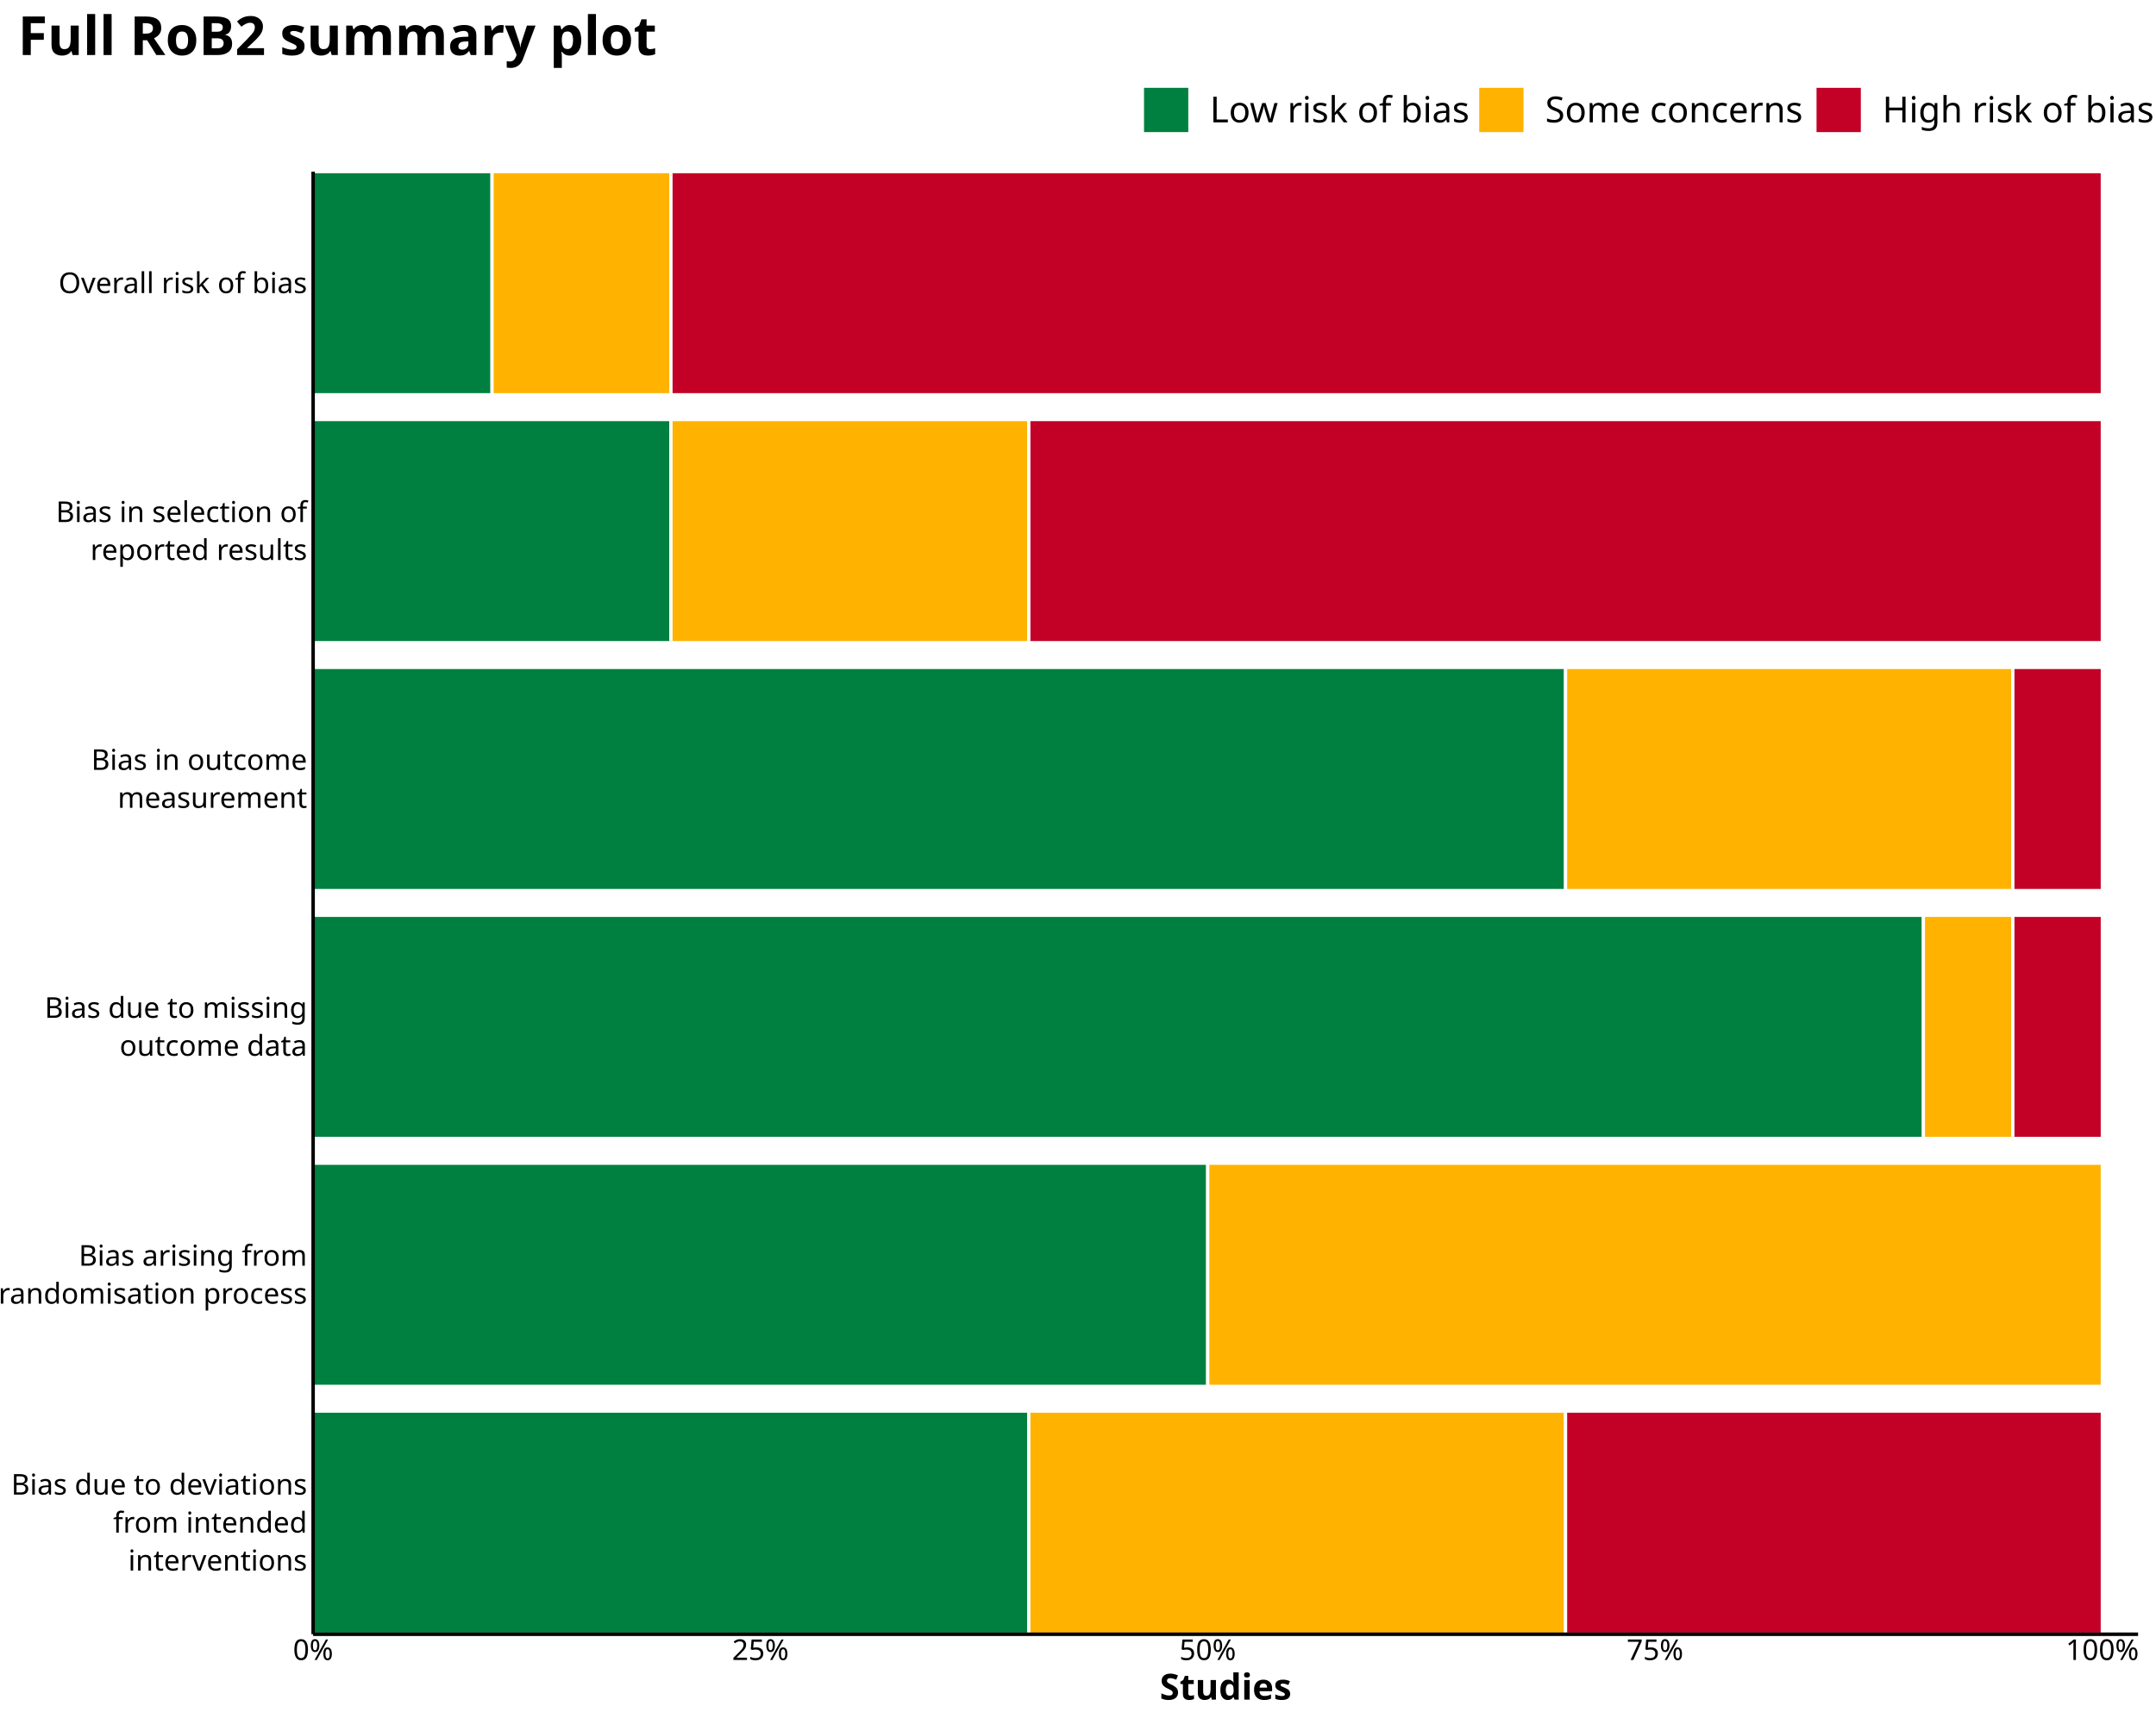
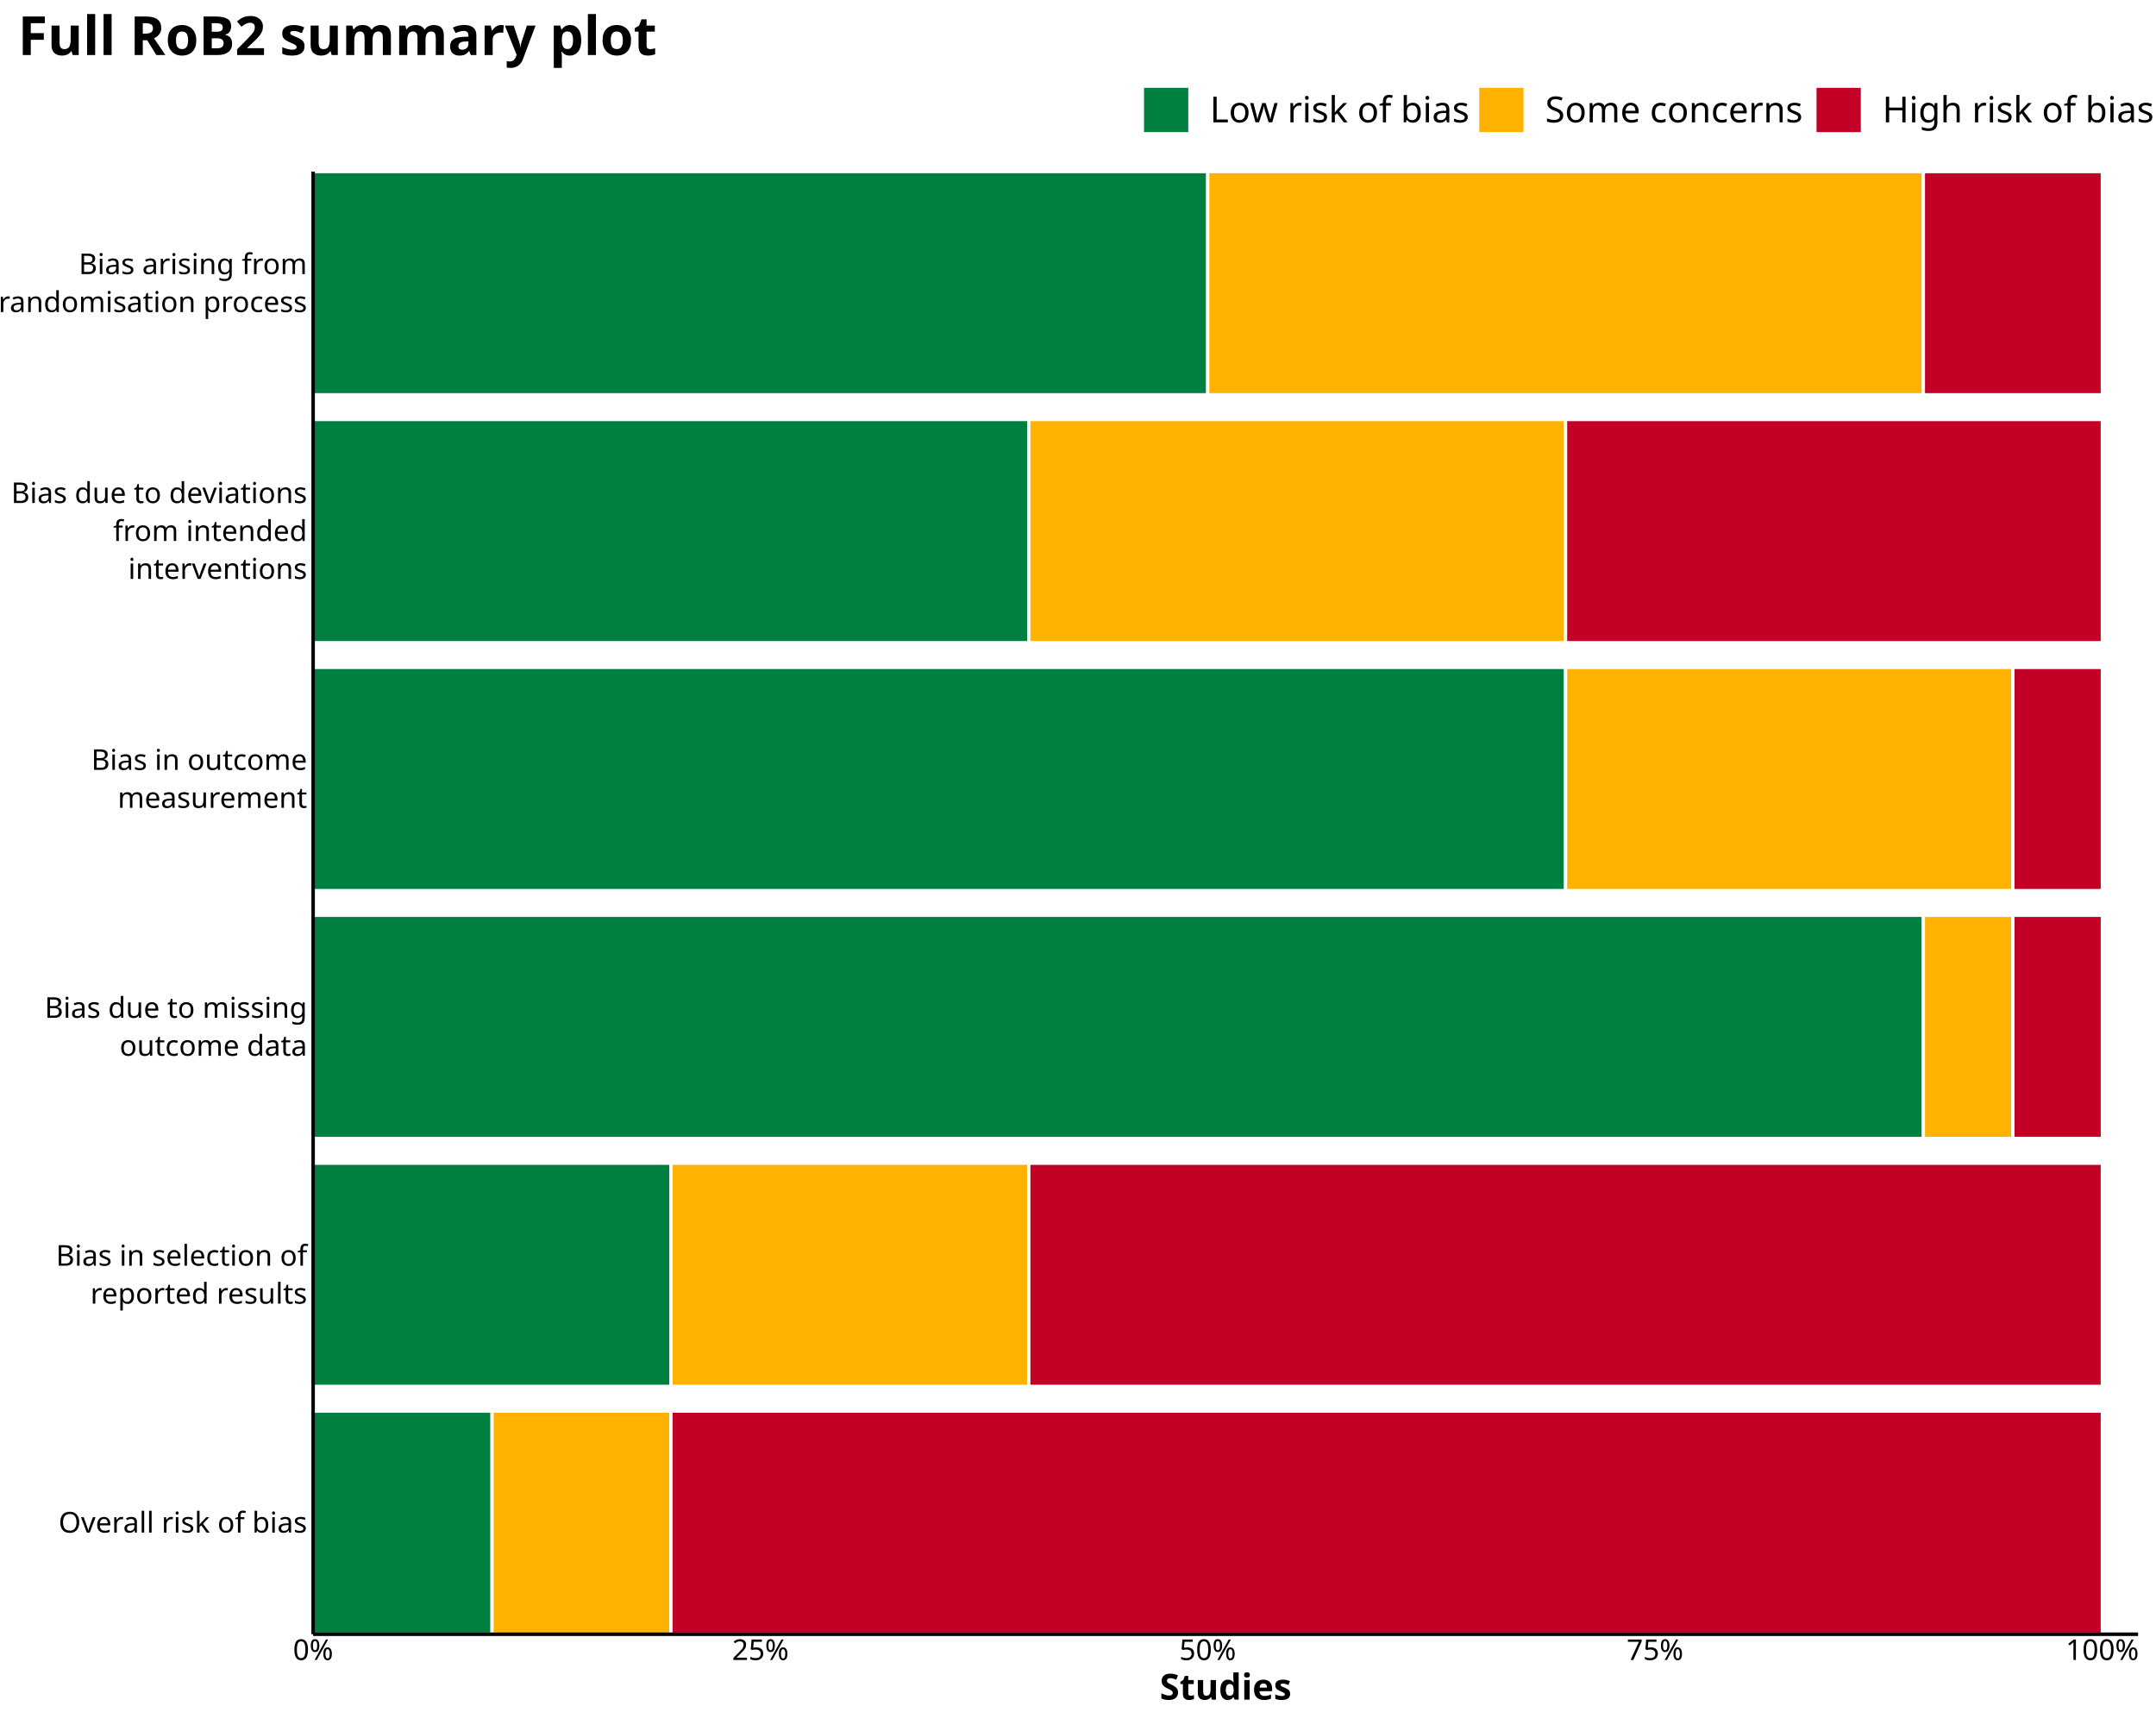
<svg xmlns="http://www.w3.org/2000/svg" class="svglite" data-engine-version="2.0" width="720.00pt" height="576.00pt" viewBox="0 0 720.00 576.00">
  <defs>
    <style type="text/css">
    .svglite line, .svglite polyline, .svglite polygon, .svglite path, .svglite rect, .svglite circle {
      fill: none;
      stroke: #000000;
      stroke-linecap: round;
      stroke-linejoin: round;
      stroke-miterlimit: 10.00;
    }
  </style>
  </defs>
  <rect width="100%" height="100%" style="stroke: none; fill: #FFFFFF;" />
  <defs>
    <clipPath id="cpMC4wMHw3MjAuMDB8MC4wMHw1NzYuMDA=">
      <rect x="0.00" y="0.00" width="720.00" height="576.00" />
    </clipPath>
  </defs>
  <g clip-path="url(#cpMC4wMHw3MjAuMDB8MC4wMHw1NzYuMDA=)">
    <rect x="0.00" y="0.00" width="720.00" height="576.00" style="stroke-width: 1.16; stroke: #FFFFFF; fill: #FFFFFF;" />
    <rect x="104.57" y="57.31" width="609.45" height="488.38" style="stroke-width: 1.16; stroke: none; fill: #FFFFFF;" />
-     <rect x="104.57" y="57.31" width="59.75" height="74.50" style="stroke-width: 1.07; stroke: #FFFFFF; stroke-linecap: butt; stroke-linejoin: miter; fill: #008040;" />
-     <rect x="164.32" y="57.31" width="59.75" height="74.50" style="stroke-width: 1.07; stroke: #FFFFFF; stroke-linecap: butt; stroke-linejoin: miter; fill: #FFB300;" />
-     <rect x="224.07" y="57.31" width="478.00" height="74.50" style="stroke-width: 1.07; stroke: #FFFFFF; stroke-linecap: butt; stroke-linejoin: miter; fill: #C30026;" />
-     <rect x="104.57" y="388.42" width="298.75" height="74.50" style="stroke-width: 1.07; stroke: #FFFFFF; stroke-linecap: butt; stroke-linejoin: miter; fill: #008040;" />
-     <rect x="403.32" y="388.42" width="298.75" height="74.50" style="stroke-width: 1.07; stroke: #FFFFFF; stroke-linecap: butt; stroke-linejoin: miter; fill: #FFB300;" />
-     <rect x="104.57" y="471.19" width="239.00" height="74.50" style="stroke-width: 1.07; stroke: #FFFFFF; stroke-linecap: butt; stroke-linejoin: miter; fill: #008040;" />
-     <rect x="343.57" y="471.19" width="179.25" height="74.50" style="stroke-width: 1.07; stroke: #FFFFFF; stroke-linecap: butt; stroke-linejoin: miter; fill: #FFB300;" />
-     <rect x="522.82" y="471.19" width="179.25" height="74.50" style="stroke-width: 1.07; stroke: #FFFFFF; stroke-linecap: butt; stroke-linejoin: miter; fill: #C30026;" />
+     <rect x="104.57" y="471.19" width="59.75" height="74.50" style="stroke-width: 1.07; stroke: #FFFFFF; stroke-linecap: butt; stroke-linejoin: miter; fill: #008040;" />
+     <rect x="164.32" y="471.19" width="59.75" height="74.50" style="stroke-width: 1.07; stroke: #FFFFFF; stroke-linecap: butt; stroke-linejoin: miter; fill: #FFB300;" />
+     <rect x="224.07" y="471.19" width="478.00" height="74.50" style="stroke-width: 1.07; stroke: #FFFFFF; stroke-linecap: butt; stroke-linejoin: miter; fill: #C30026;" />
+     <rect x="104.57" y="57.31" width="298.75" height="74.50" style="stroke-width: 1.07; stroke: #FFFFFF; stroke-linecap: butt; stroke-linejoin: miter; fill: #008040;" />
+     <rect x="403.32" y="57.31" width="239.00" height="74.50" style="stroke-width: 1.07; stroke: #FFFFFF; stroke-linecap: butt; stroke-linejoin: miter; fill: #FFB300;" />
+     <rect x="642.32" y="57.31" width="59.75" height="74.50" style="stroke-width: 1.07; stroke: #FFFFFF; stroke-linecap: butt; stroke-linejoin: miter; fill: #C30026;" />
+     <rect x="104.57" y="140.09" width="239.00" height="74.50" style="stroke-width: 1.07; stroke: #FFFFFF; stroke-linecap: butt; stroke-linejoin: miter; fill: #008040;" />
+     <rect x="343.57" y="140.09" width="179.25" height="74.50" style="stroke-width: 1.07; stroke: #FFFFFF; stroke-linecap: butt; stroke-linejoin: miter; fill: #FFB300;" />
+     <rect x="522.82" y="140.09" width="179.25" height="74.50" style="stroke-width: 1.07; stroke: #FFFFFF; stroke-linecap: butt; stroke-linejoin: miter; fill: #C30026;" />
    <rect x="104.57" y="305.64" width="537.75" height="74.50" style="stroke-width: 1.07; stroke: #FFFFFF; stroke-linecap: butt; stroke-linejoin: miter; fill: #008040;" />
    <rect x="642.32" y="305.64" width="29.88" height="74.50" style="stroke-width: 1.07; stroke: #FFFFFF; stroke-linecap: butt; stroke-linejoin: miter; fill: #FFB300;" />
    <rect x="672.20" y="305.64" width="29.88" height="74.50" style="stroke-width: 1.07; stroke: #FFFFFF; stroke-linecap: butt; stroke-linejoin: miter; fill: #C30026;" />
    <rect x="104.57" y="222.87" width="418.25" height="74.50" style="stroke-width: 1.07; stroke: #FFFFFF; stroke-linecap: butt; stroke-linejoin: miter; fill: #008040;" />
    <rect x="522.82" y="222.87" width="149.38" height="74.50" style="stroke-width: 1.07; stroke: #FFFFFF; stroke-linecap: butt; stroke-linejoin: miter; fill: #FFB300;" />
    <rect x="672.20" y="222.87" width="29.88" height="74.50" style="stroke-width: 1.07; stroke: #FFFFFF; stroke-linecap: butt; stroke-linejoin: miter; fill: #C30026;" />
-     <rect x="104.57" y="140.09" width="119.50" height="74.50" style="stroke-width: 1.07; stroke: #FFFFFF; stroke-linecap: butt; stroke-linejoin: miter; fill: #008040;" />
-     <rect x="224.07" y="140.09" width="119.50" height="74.50" style="stroke-width: 1.07; stroke: #FFFFFF; stroke-linecap: butt; stroke-linejoin: miter; fill: #FFB300;" />
-     <rect x="343.57" y="140.09" width="358.50" height="74.50" style="stroke-width: 1.07; stroke: #FFFFFF; stroke-linecap: butt; stroke-linejoin: miter; fill: #C30026;" />
+     <rect x="104.57" y="388.42" width="119.50" height="74.50" style="stroke-width: 1.07; stroke: #FFFFFF; stroke-linecap: butt; stroke-linejoin: miter; fill: #008040;" />
+     <rect x="224.07" y="388.42" width="119.50" height="74.50" style="stroke-width: 1.07; stroke: #FFFFFF; stroke-linecap: butt; stroke-linejoin: miter; fill: #FFB300;" />
+     <rect x="343.57" y="388.42" width="358.50" height="74.50" style="stroke-width: 1.07; stroke: #FFFFFF; stroke-linecap: butt; stroke-linejoin: miter; fill: #C30026;" />
    <polyline points="104.57,545.69 104.57,57.31 " style="stroke-width: 1.16; stroke-linecap: butt;" />
-     <text x="102.58" y="499.07" text-anchor="end" style="font-size: 9.60px; font-family: sans;" textLength="93.94px" lengthAdjust="spacingAndGlyphs">Bias due to deviations</text>
-     <text x="102.58" y="511.75" text-anchor="end" style="font-size: 9.60px; font-family: sans;" textLength="58.71px" lengthAdjust="spacingAndGlyphs">from intended</text>
-     <text x="102.58" y="524.42" text-anchor="end" style="font-size: 9.60px; font-family: sans;" textLength="54.44px" lengthAdjust="spacingAndGlyphs">interventions</text>
-     <text x="102.58" y="422.63" text-anchor="end" style="font-size: 9.60px; font-family: sans;" textLength="71.50px" lengthAdjust="spacingAndGlyphs">Bias arising from</text>
-     <text x="102.58" y="435.31" text-anchor="end" style="font-size: 9.60px; font-family: sans;" textLength="96.60px" lengthAdjust="spacingAndGlyphs">randomisation process</text>
+     <text x="102.58" y="511.75" text-anchor="end" style="font-size: 9.60px; font-family: sans;" textLength="78.97px" lengthAdjust="spacingAndGlyphs">Overall risk of bias</text>
+     <text x="102.58" y="422.63" text-anchor="end" style="font-size: 9.60px; font-family: sans;" textLength="80.05px" lengthAdjust="spacingAndGlyphs">Bias in selection of</text>
+     <text x="102.58" y="435.31" text-anchor="end" style="font-size: 9.60px; font-family: sans;" textLength="66.71px" lengthAdjust="spacingAndGlyphs">reported results</text>
    <text x="102.58" y="339.86" text-anchor="end" style="font-size: 9.60px; font-family: sans;" textLength="83.26px" lengthAdjust="spacingAndGlyphs">Bias due to missing</text>
    <text x="102.58" y="352.53" text-anchor="end" style="font-size: 9.60px; font-family: sans;" textLength="58.18px" lengthAdjust="spacingAndGlyphs">outcome data</text>
    <text x="102.58" y="257.08" text-anchor="end" style="font-size: 9.60px; font-family: sans;" textLength="68.31px" lengthAdjust="spacingAndGlyphs">Bias in outcome</text>
    <text x="102.58" y="269.75" text-anchor="end" style="font-size: 9.60px; font-family: sans;" textLength="58.71px" lengthAdjust="spacingAndGlyphs">measurement</text>
-     <text x="102.58" y="174.31" text-anchor="end" style="font-size: 9.60px; font-family: sans;" textLength="80.05px" lengthAdjust="spacingAndGlyphs">Bias in selection of</text>
-     <text x="102.58" y="186.98" text-anchor="end" style="font-size: 9.60px; font-family: sans;" textLength="66.71px" lengthAdjust="spacingAndGlyphs">reported results</text>
-     <text x="102.58" y="97.87" text-anchor="end" style="font-size: 9.60px; font-family: sans;" textLength="78.97px" lengthAdjust="spacingAndGlyphs">Overall risk of bias</text>
+     <text x="102.58" y="167.97" text-anchor="end" style="font-size: 9.60px; font-family: sans;" textLength="93.94px" lengthAdjust="spacingAndGlyphs">Bias due to deviations</text>
+     <text x="102.58" y="180.64" text-anchor="end" style="font-size: 9.60px; font-family: sans;" textLength="58.71px" lengthAdjust="spacingAndGlyphs">from intended</text>
+     <text x="102.58" y="193.31" text-anchor="end" style="font-size: 9.60px; font-family: sans;" textLength="54.44px" lengthAdjust="spacingAndGlyphs">interventions</text>
+     <text x="102.58" y="91.53" text-anchor="end" style="font-size: 9.60px; font-family: sans;" textLength="71.50px" lengthAdjust="spacingAndGlyphs">Bias arising from</text>
+     <text x="102.58" y="104.20" text-anchor="end" style="font-size: 9.60px; font-family: sans;" textLength="96.60px" lengthAdjust="spacingAndGlyphs">randomisation process</text>
    <polyline points="104.57,545.69 714.02,545.69 " style="stroke-width: 1.16; stroke-linecap: butt;" />
    <text x="104.57" y="554.29" text-anchor="middle" style="font-size: 9.60px; font-family: sans;" textLength="13.88px" lengthAdjust="spacingAndGlyphs">0%</text>
    <text x="253.95" y="554.29" text-anchor="middle" style="font-size: 9.60px; font-family: sans;" textLength="19.22px" lengthAdjust="spacingAndGlyphs">25%</text>
    <text x="403.32" y="554.29" text-anchor="middle" style="font-size: 9.60px; font-family: sans;" textLength="19.22px" lengthAdjust="spacingAndGlyphs">50%</text>
    <text x="552.70" y="554.29" text-anchor="middle" style="font-size: 9.60px; font-family: sans;" textLength="19.22px" lengthAdjust="spacingAndGlyphs">75%</text>
    <text x="702.07" y="554.29" text-anchor="middle" style="font-size: 9.60px; font-family: sans;" textLength="24.55px" lengthAdjust="spacingAndGlyphs">100%</text>
    <text x="409.30" y="567.53" text-anchor="middle" style="font-size: 12.00px; font-weight: bold; font-family: sans;" textLength="40.03px" lengthAdjust="spacingAndGlyphs">Studies</text>
    <rect x="380.81" y="28.08" width="17.28" height="17.28" style="stroke-width: 1.16; stroke: none; fill: #FFFFFF;" />
    <rect x="381.51" y="28.79" width="15.86" height="15.86" style="stroke-width: 1.07; stroke: #FFFFFF; stroke-linecap: butt; stroke-linejoin: miter; fill: #008040;" />
    <rect x="492.75" y="28.08" width="17.28" height="17.28" style="stroke-width: 1.16; stroke: none; fill: #FFFFFF;" />
    <rect x="493.46" y="28.79" width="15.86" height="15.86" style="stroke-width: 1.07; stroke: #FFFFFF; stroke-linecap: butt; stroke-linejoin: miter; fill: #FFB300;" />
    <rect x="605.39" y="28.08" width="17.28" height="17.28" style="stroke-width: 1.16; stroke: none; fill: #FFFFFF;" />
    <rect x="606.10" y="28.79" width="15.86" height="15.86" style="stroke-width: 1.07; stroke: #FFFFFF; stroke-linecap: butt; stroke-linejoin: miter; fill: #C30026;" />
    <text x="404.06" y="40.85" style="font-size: 12.00px; font-family: sans;" textLength="82.71px" lengthAdjust="spacingAndGlyphs">Low risk of bias</text>
    <text x="516.01" y="40.85" style="font-size: 12.00px; font-family: sans;" textLength="83.40px" lengthAdjust="spacingAndGlyphs">Some concerns</text>
    <text x="628.64" y="40.85" style="font-size: 12.00px; font-family: sans;" textLength="85.38px" lengthAdjust="spacingAndGlyphs">High risk of bias</text>
    <text x="5.98" y="18.37" style="font-size: 18.00px; font-weight: bold; font-family: sans;" textLength="192.09px" lengthAdjust="spacingAndGlyphs">Full RoB2 summary plot</text>
  </g>
</svg>
